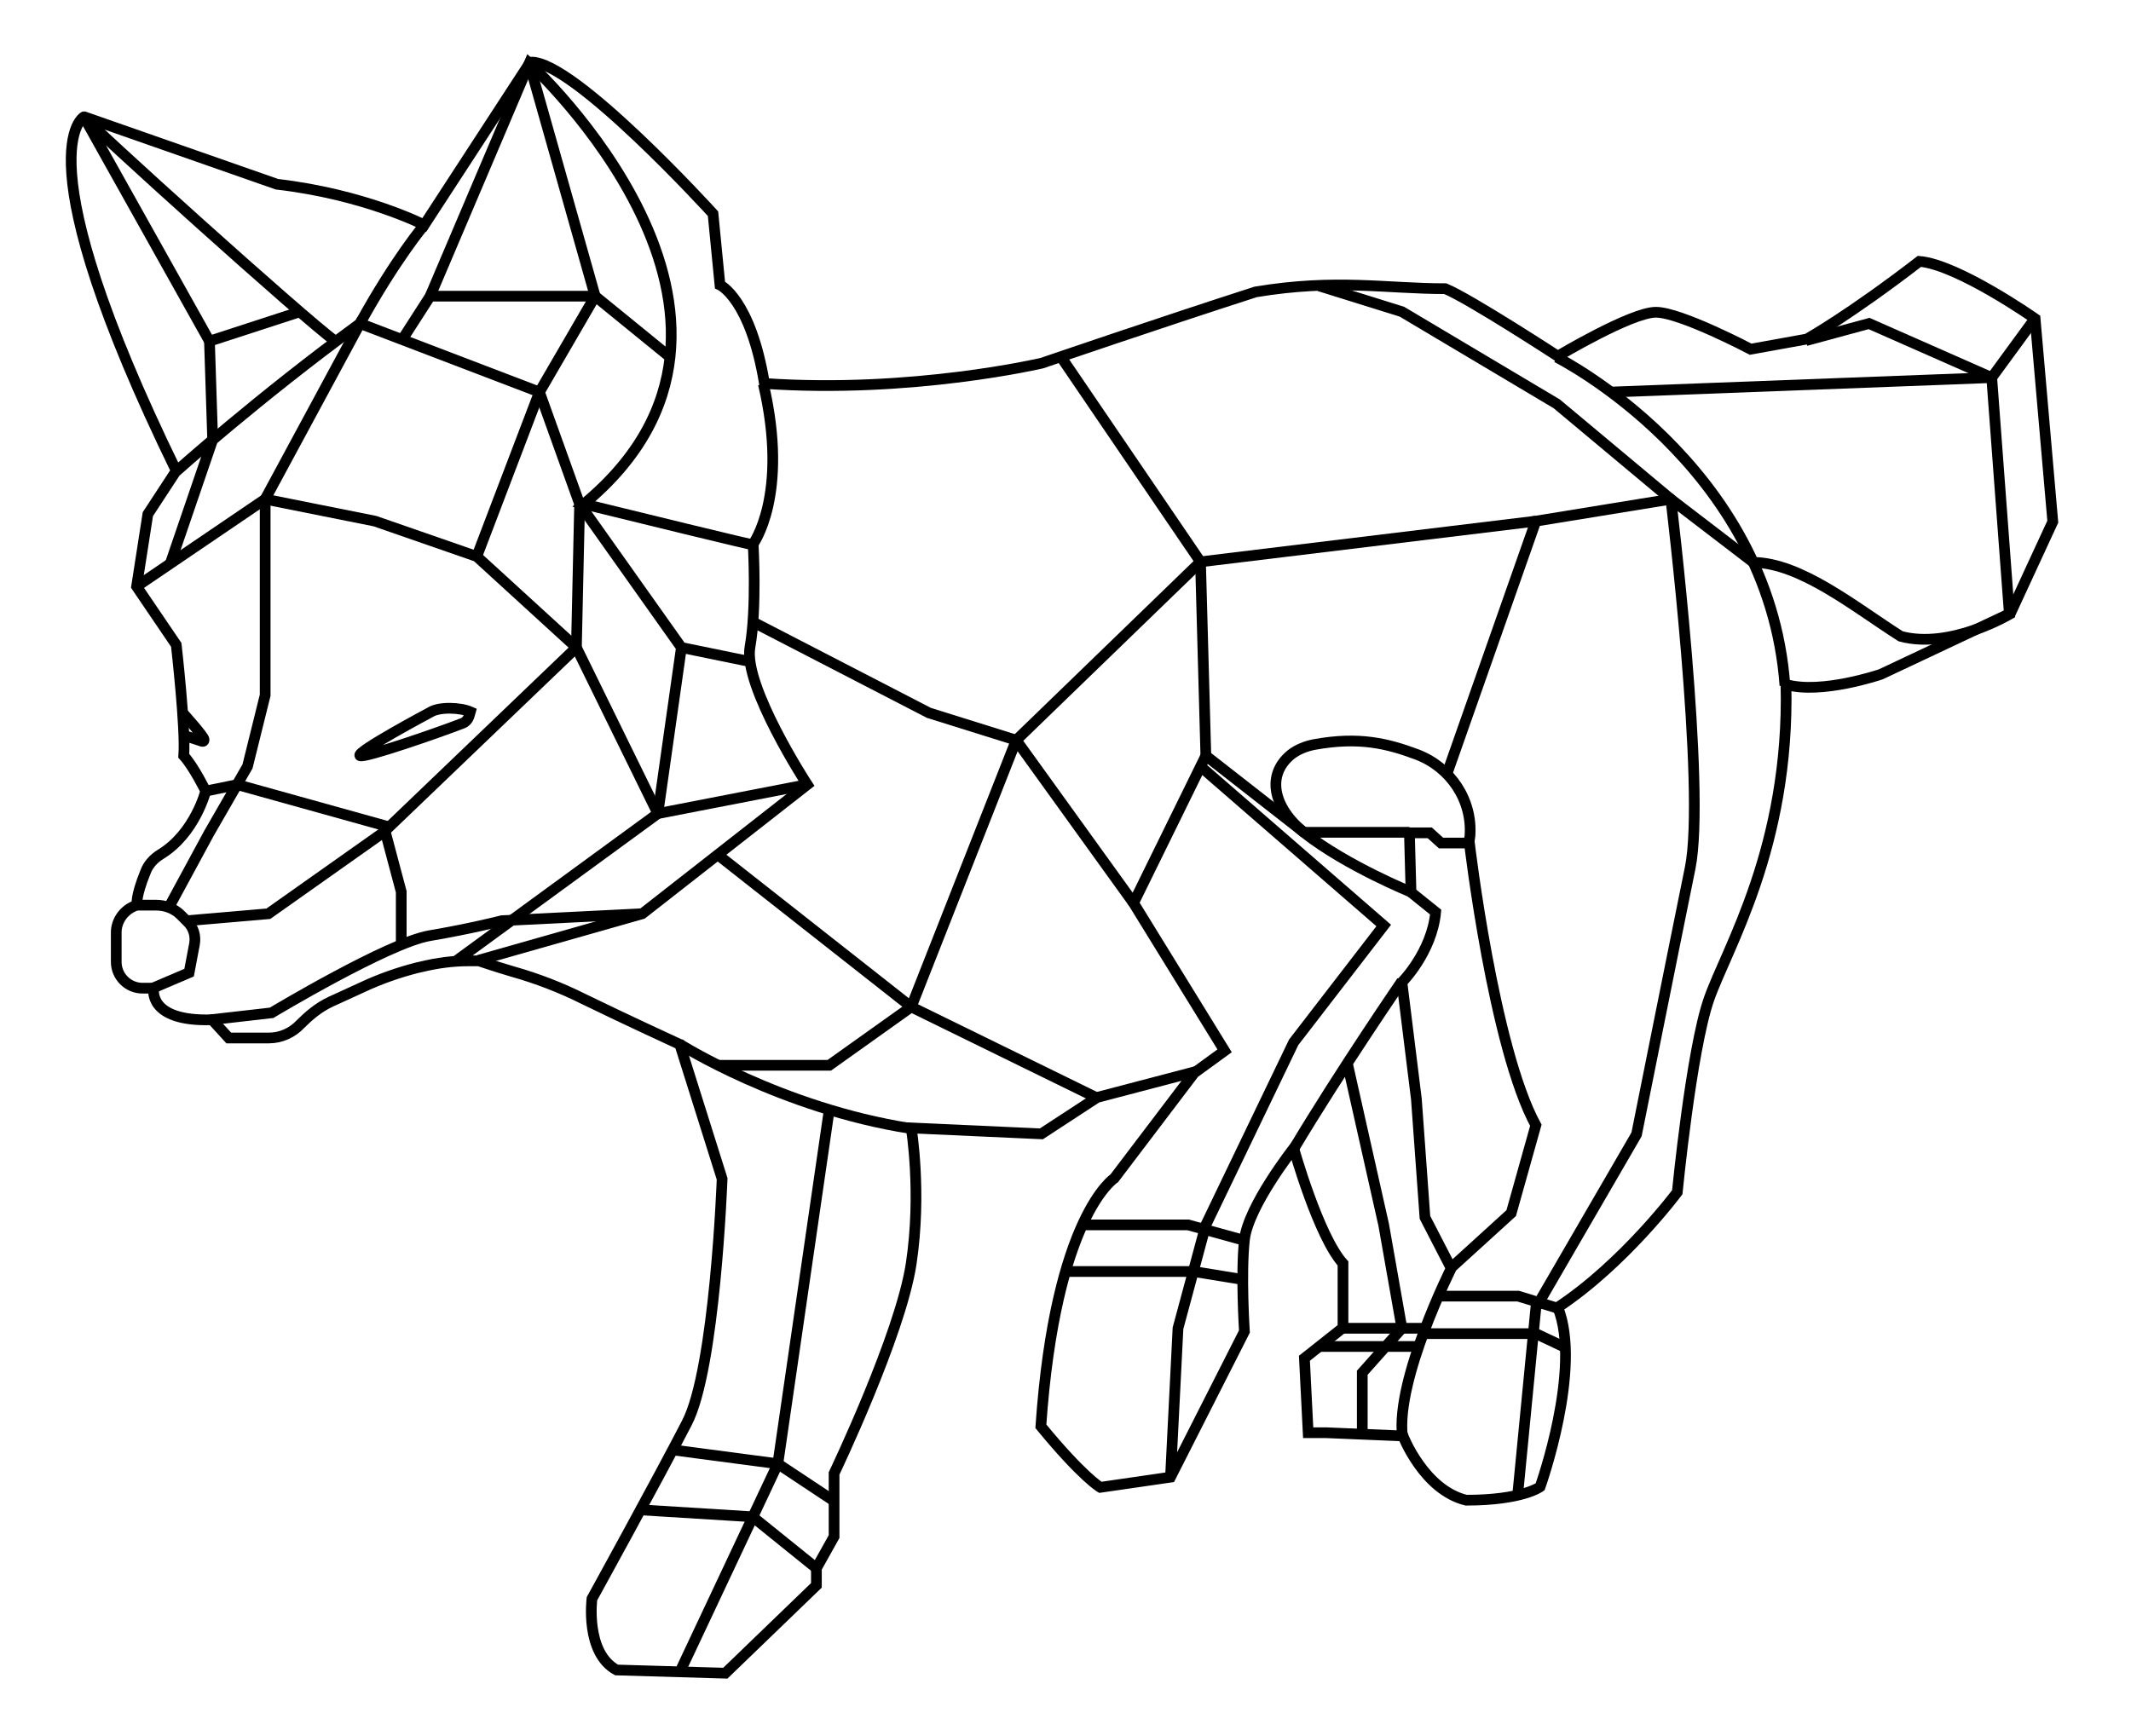
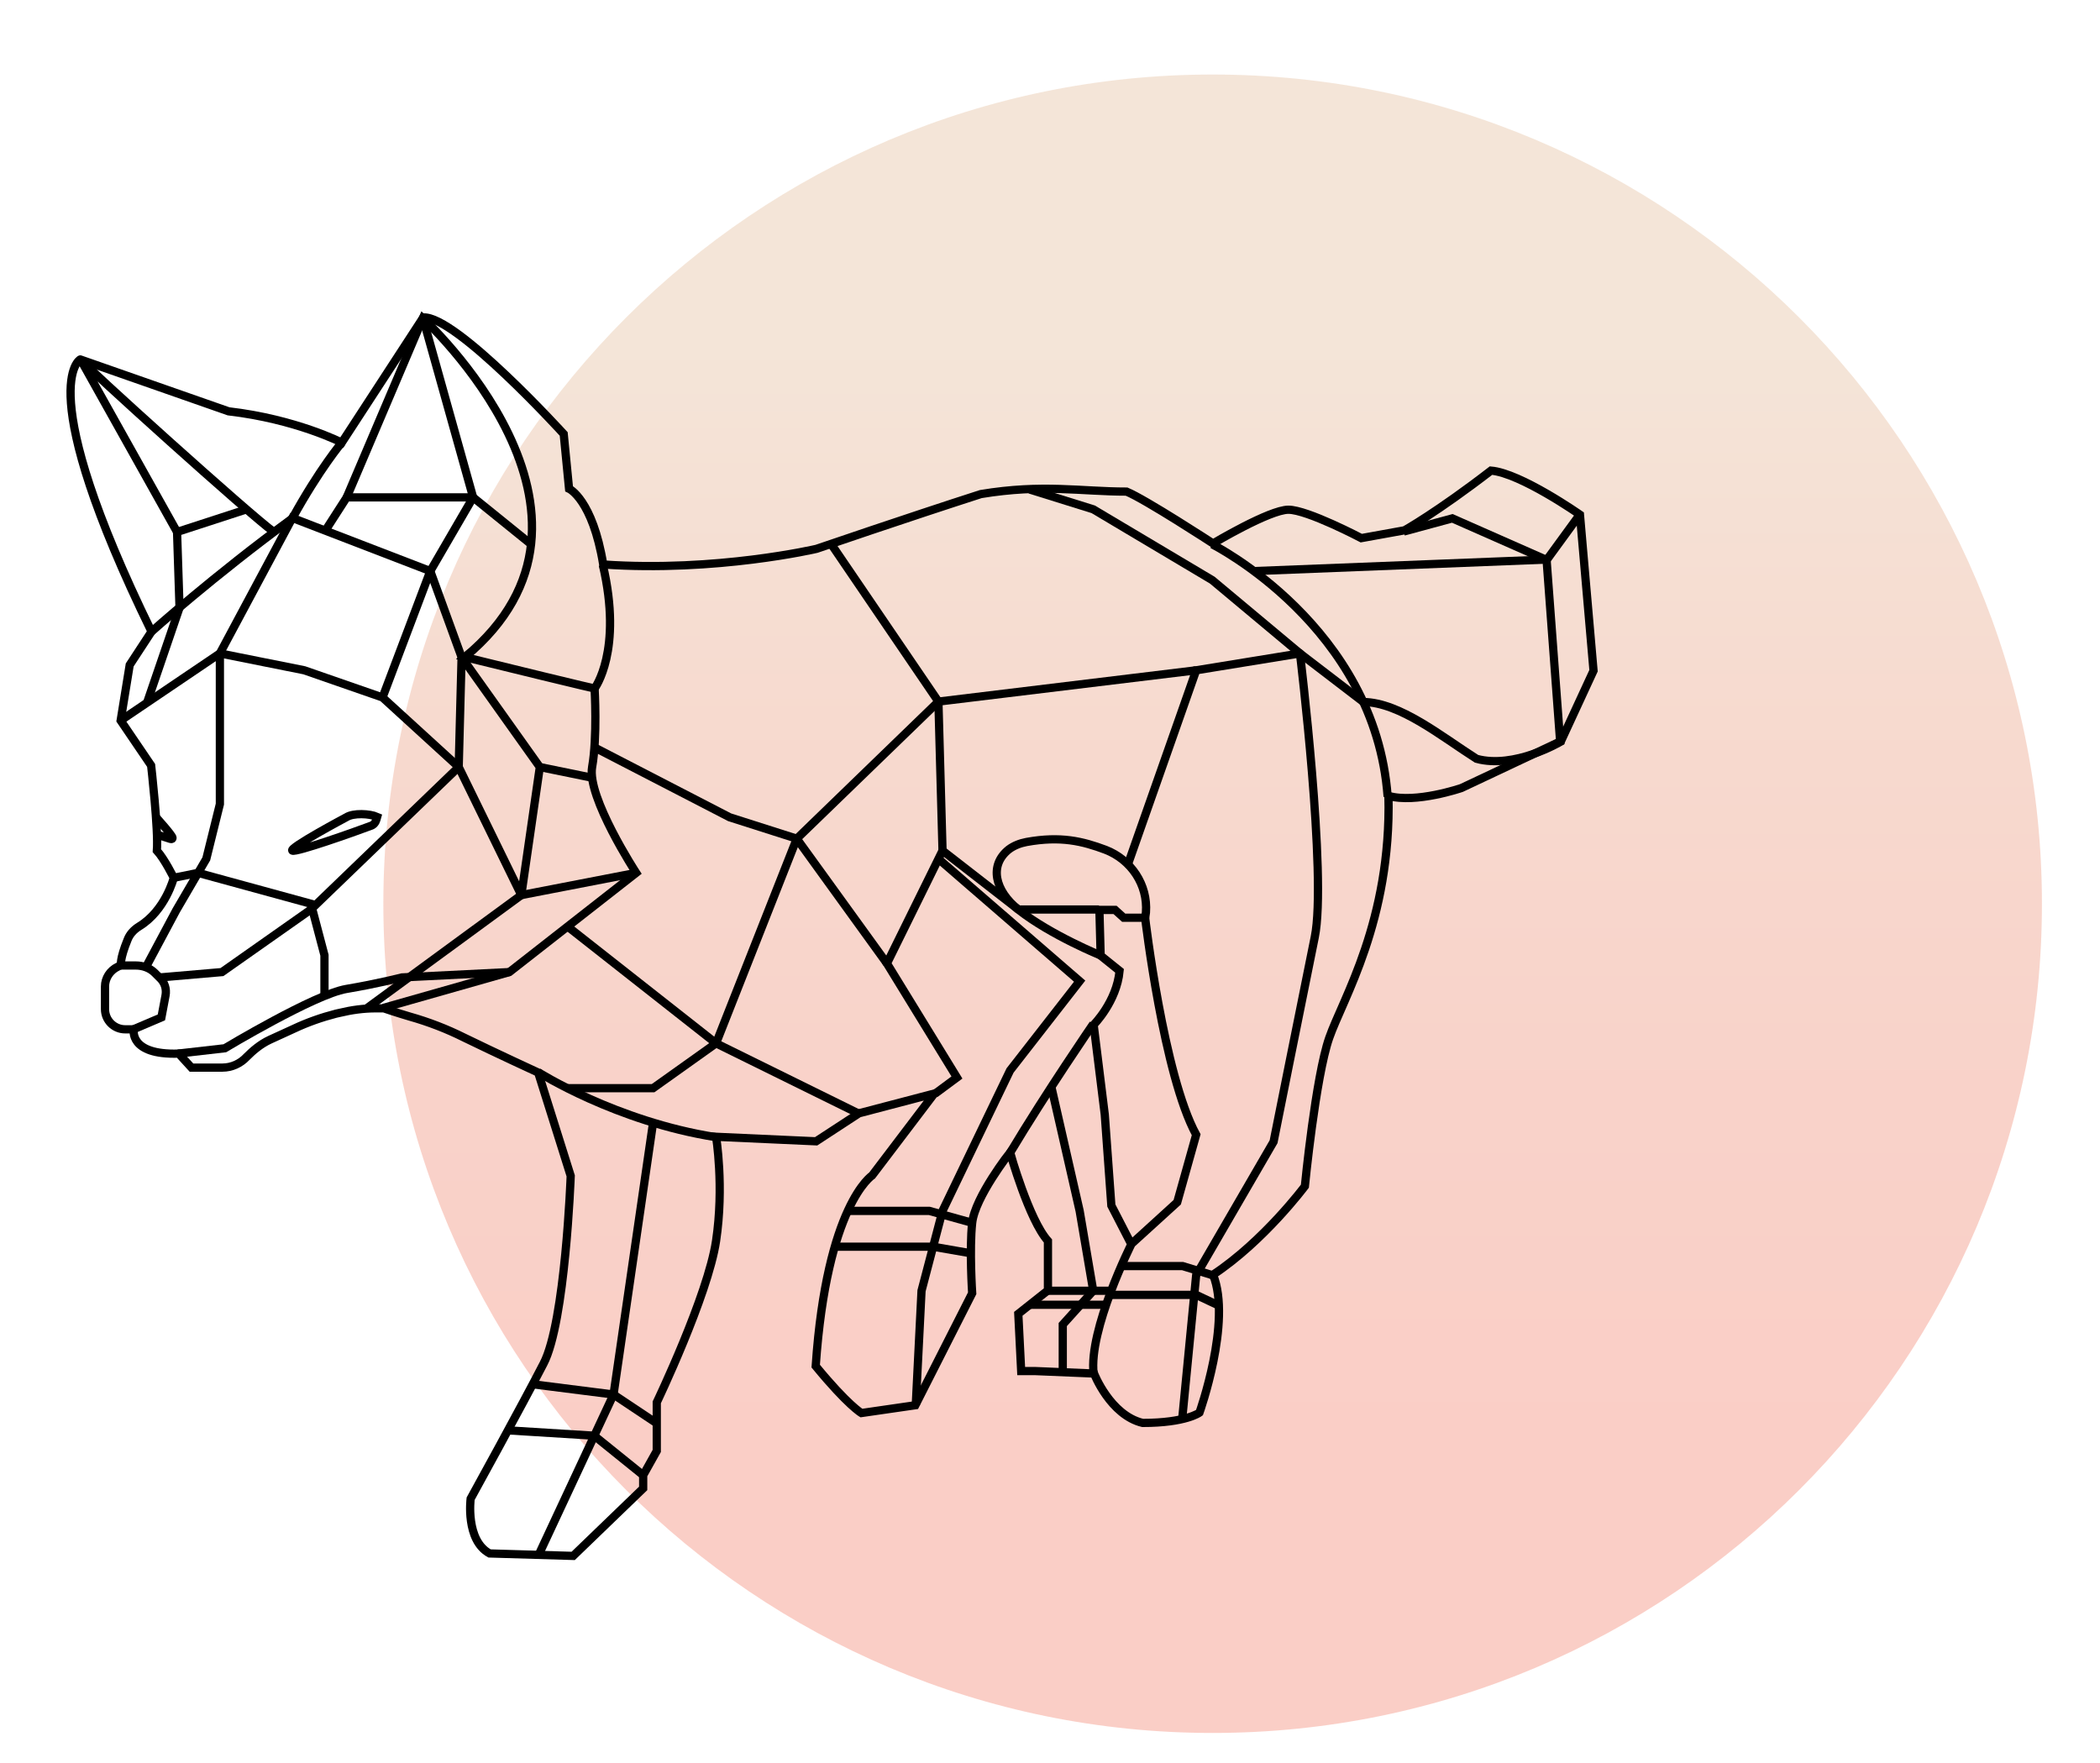
- <svg xmlns="http://www.w3.org/2000/svg" version="1.1" x="0px" y="0px" viewBox="0 0 397.8 324" enable-background="new 0 0 397.8 324" xml:space="preserve">
+ <svg xmlns="http://www.w3.org/2000/svg" version="1.1" x="0px" y="0px" viewBox="0 0 510 428.1" enable-background="new 0 0 510 428.1" xml:space="preserve">
  <g id="Layer_1">
+     <linearGradient id="SVGID_1_" gradientUnits="userSpaceOnUse" x1="294.536" y1="18.116" x2="294.536" y2="420.982">
+       <stop offset="0.172" style="stop-color:#EACBB1;stop-opacity:0.5" />
+       <stop offset="0.203" style="stop-color:#EBC8AF;stop-opacity:0.5" />
+       <stop offset="0.401" style="stop-color:#F0B59F;stop-opacity:0.5" />
+       <stop offset="0.6" style="stop-color:#F3A795;stop-opacity:0.5" />
+       <stop offset="0.8" style="stop-color:#F69F8F;stop-opacity:0.5" />
+       <stop offset="1" style="stop-color:#F79D8D;stop-opacity:0.5" />
+     </linearGradient>
+     <circle fill="url(#SVGID_1_)" cx="294.5" cy="219.5" r="201.4" />
    <g>
-       <path fill="none" stroke="#000000" stroke-width="2" stroke-miterlimit="10" d="M32.9,87.9L27.6,96l-2.1,13.5l7.4,10.9    c0,0,1.8,15.7,1.4,20.7c1.9,2.1,4.1,6.6,4.1,6.6s-2,7.9-8.4,11.8c-1.3,0.8-2.3,1.9-2.8,3.2c-2,4.9-1.6,6.2-1.6,6.2l-0.8,0.4    c-1.9,0.9-3.1,2.8-3.1,4.8v5.5c0,2.7,2.2,4.9,4.9,4.9h2.1c0,0-1.3,6.3,10.9,5.9l3.1,3.4h7.5c2.3,0,4.4-1,5.9-2.6    c1.4-1.4,3.3-3.1,5.7-4.2c1.8-0.8,3.9-1.8,5.9-2.7c3.2-1.5,6.6-2.7,10.1-3.6l0.9-0.2c2.9-0.7,5.8-1.1,8.8-1.1l1.9,0    c0,0,2.9,1,6.3,2c4.6,1.3,9,3,13.2,5.1c8,3.9,18,8.5,18,8.5l7.9,25.1c0,0-1.3,35.5-6.6,45.6c-5.2,10.1-17.7,32.8-17.7,32.8    s-1.3,10.1,4.6,13.3l20.3,0.6l17-16.4v-3.2l3.3-5.9v-11.8c0,0,12.4-25.9,14.4-39.2c2-13.3,0-25.3,0-25.3l24.3,1.1l10.4-6.8    l18.3-4.8L208,220c0,0-11,7.1-13.7,46.3c7.8,9.5,11.1,11.4,11.1,11.4l13.1-1.9l13.8-27.2c0,0-0.7-10.7,0-17.1    c0.7-6.3,9.2-17.1,9.2-17.1s4.6,16.4,9.2,21.5v12l-7.2,5.7l0.7,13.9h3.3l14.4,0.6c0,0,3.9,10.1,11.8,12c10.5,0,13.8-2.5,13.8-2.5    s7.9-22.1,3.3-33.5c12.4-8.2,22.3-21.5,22.3-21.5s2.6-26.5,5.9-36c3.3-9.5,15.1-28.4,14.4-58.8c6.6,1.9,17.7-1.9,17.7-1.9    l24.2-11.4l7.9-17.1l-3.3-37.9c0,0-14.4-10.1-21.6-10.7c-13.1,10.1-21,14.5-21,14.5l-10.5,1.9c0,0-13.1-6.9-17.7-6.9    s-18.3,8.2-18.3,8.2s-16.4-10.7-21-12.6c-11.1,0-20.3-1.9-35.4,0.6c-17.7,5.7-39.9,13.3-39.9,13.3s-24.3,5.7-51.8,3.8    c-2.6-15.8-8.3-18.4-8.3-18.4l-1.3-13.3c0,0-26.2-28.8-34.1-28.3L79.2,42c0,0-11.1-5.7-27.5-7.6l-36-12.6    C15.6,21.8,3.9,28.4,32.9,87.9z" />
-       <path fill="none" stroke="#000000" stroke-width="2" stroke-miterlimit="10" d="M261.8,268.2c-1.3-10.7,9.2-31.6,9.2-31.6    l11.1-10.1l0,0l4.6-16.4c-7.9-14.5-12.4-52.7-12.4-52.7H269l-2.1-1.9h-3.8l0.3,11.1l4.6,3.7c-0.7,7.5-6.3,13.1-6.3,13.1l2.7,21.8    l1.6,22.1l4.9,9.5" />
-       <path fill="none" stroke="#000000" stroke-width="2" stroke-miterlimit="10" d="M290.6,66.7c0,0,39.6,19.9,42.6,61.3" />
-       <path fill="none" stroke="#000000" stroke-width="2" stroke-miterlimit="10" d="M274.2,157.4c0,0,0.1-0.5,0.2-1.3    c0.5-6.7-3.6-12.8-9.8-15.2c-5.6-2.1-10.9-3.4-19.2-1.9c-1.6,0.3-3.1,0.9-4.3,1.8c-4.8,3.8-3.5,10,2.4,14.7    c7.9,6.2,20,11.1,20,11.1" />
-       <path fill="none" stroke="#000000" stroke-width="2" stroke-miterlimit="10" d="M126.8,194.9c0,0,18.9,12,43.2,15.8" />
-       <path fill="none" stroke="#000000" stroke-width="2" stroke-miterlimit="10" d="M79.2,42c0,0-5.4,6.4-12,18.4    c-19,13.9-34.3,27.6-34.3,27.6" />
-       <path fill="none" stroke="#000000" stroke-width="2" stroke-miterlimit="10" d="M62.6,63.7c-5.5-3.9-46.3-40.7-47-42l23.5,42" />
-       <path fill="none" stroke="#000000" stroke-width="2" stroke-miterlimit="10" d="M140.6,101.7c0,0,0.7,11.8-0.6,19.1    c-1.3,7.3,10.7,25.7,10.7,25.7l-30.8,24.1l-30.6,8.7" />
-       <polyline fill="none" stroke="#000000" stroke-width="2" stroke-miterlimit="10" points="108.2,94.1 127.2,120.9 122.8,151.9     85.3,179.3   " />
-       <path fill="none" stroke="#000000" stroke-width="2" stroke-miterlimit="10" d="M28.5,184.5l6.8-2.9l1-5.3    c0.3-1.6-0.2-3.2-1.4-4.3l-1.2-1.2c-1.2-1.2-2.9-1.8-4.6-1.8h-3.7" />
-       <path fill="none" stroke="#000000" stroke-width="2" stroke-miterlimit="10" d="M261.7,183.2c0,0-11.4,16.6-20.2,31.3" />
-       <polyline fill="none" stroke="#000000" stroke-width="2" stroke-miterlimit="10" points="125.5,270.7 145.2,273.3 155.6,280.2       " />
-       <polyline fill="none" stroke="#000000" stroke-width="2" stroke-miterlimit="10" points="202.1,228.7 221.8,228.7 232.3,231.6       " />
-       <polyline fill="none" stroke="#000000" stroke-width="2" stroke-miterlimit="10" points="250.6,248 261.7,248 266,248   " />
-       <polyline fill="none" stroke="#000000" stroke-width="2" stroke-miterlimit="10" points="268.5,242 283.4,242 290.6,244.2   " />
-       <path fill="none" stroke="#000000" stroke-width="2" stroke-miterlimit="10" d="M270.1,144.5l16.6-47.2l25.2-4.1l15.4,11.8    c8.9,0.1,19,8.4,27.5,13.8c9.2,2.5,20.3-4.1,20.3-4.1l-3.3-44.2l-22.9-10.1l-11.8,3.2" />
-       <polyline fill="none" stroke="#000000" stroke-width="2" stroke-miterlimit="10" points="74.9,63.7 80.3,55.3 111.1,55.3     125.1,66.7   " />
-       <path fill="none" stroke="#000000" stroke-width="2" stroke-miterlimit="10" d="M67.2,141.1c-1-0.6,13.1-8.1,13.1-8.1    c1.7-1.1,5.7-0.9,7.5-0.1l-0.2,0.7c-0.2,0.7-0.7,1.3-1.4,1.5C82.1,136.7,68,141.6,67.2,141.1z" />
-       <path fill="none" stroke="#000000" stroke-width="2" stroke-miterlimit="10" d="M34.1,133.1c0,0,4,4.4,4,5s-0.7,0.2-0.7,0.2    l-3.1-1" />
-       <polyline fill="none" stroke="#000000" stroke-width="2" stroke-miterlimit="10" points="31.8,168.9 39,155.6 46.2,143.1     49.5,129.8 49.5,114.1 49.5,93.2 67.2,60.4 100.7,73.2 108.2,94.1   " />
-       <line fill="none" stroke="#000000" stroke-width="2" stroke-miterlimit="10" x1="243.4" y1="155.4" x2="263.1" y2="155.4" />
-       <polyline fill="none" stroke="#000000" stroke-width="2" stroke-miterlimit="10" points="243.4,155.4 225.1,141.1 211.6,168.6     228.6,196.2 223.1,200.2   " />
-       <polyline fill="none" stroke="#000000" stroke-width="2" stroke-miterlimit="10" points="134,159.6 170.1,188 204.8,205   " />
-       <polyline fill="none" stroke="#000000" stroke-width="2" stroke-miterlimit="10" points="224.1,143.1 258.3,172.8 241.5,194.6     225.1,228.7 219.9,248 218.5,275.8   " />
-       <path fill="none" stroke="#000000" stroke-width="2" stroke-miterlimit="10" d="M283.3,279.2l3.4-35l18.8-32.4c0,0,7-35,10-49.7    s-3.6-68.9-3.6-68.9l-21.3-17.8l-28.9-17.2l-15.4-4.8" />
-       <polyline fill="none" stroke="#000000" stroke-width="2" stroke-miterlimit="10" points="300.8,73.2 371.8,70.5 379.7,59.7   " />
-       <polyline fill="none" stroke="#000000" stroke-width="2" stroke-miterlimit="10" points="154.8,207.2 145.2,273.3 126.8,312.4       " />
-       <polyline fill="none" stroke="#000000" stroke-width="2" stroke-miterlimit="10" points="251.6,198.9 258.3,228.7 261.7,248     254.3,256.3 254.3,267.7   " />
-       <polyline fill="none" stroke="#000000" stroke-width="2" stroke-miterlimit="10" points="225.1,141.1 224.1,104.9 198.1,66.7       " />
-       <polyline fill="none" stroke="#000000" stroke-width="2" stroke-miterlimit="10" points="211.6,168.6 189.7,138.2 173.4,133.1     140.5,116.1   " />
-       <polyline fill="none" stroke="#000000" stroke-width="2" stroke-miterlimit="10" points="189.7,138.2 224.1,104.9 286.7,97.3       " />
-       <polyline fill="none" stroke="#000000" stroke-width="2" stroke-miterlimit="10" points="189.7,138.2 170.1,188 154.8,198.9     134,198.9   " />
-       <polyline fill="none" stroke="#000000" stroke-width="2" stroke-miterlimit="10" points="150.6,146.5 122.8,151.9 107.6,120.9     89,103.9 70,97.3 49.5,93.2 25.5,109.5   " />
-       <path fill="none" stroke="#000000" stroke-width="2" stroke-miterlimit="10" d="M80.3,55.3l18.5-43.5c0,0,52.1,47.6,10.2,82.3    c33.4,8.2,31.5,7.6,31.5,7.6s6.9-9.1,2-30" />
-       <polyline fill="none" stroke="#000000" stroke-width="2" stroke-miterlimit="10" points="89,103.9 100.7,73.2 111.1,55.3     98.8,11.8   " />
-       <polyline fill="none" stroke="#000000" stroke-width="2" stroke-miterlimit="10" points="31.8,105.2 39.7,82.1 39.1,63.7 56,58.2       " />
-       <polyline fill="none" stroke="#000000" stroke-width="2" stroke-miterlimit="10" points="35,171.9 50.1,170.6 71.6,155.4     107.6,120.9 108.2,94.1   " />
-       <polyline fill="none" stroke="#000000" stroke-width="2" stroke-miterlimit="10" points="74.9,176.4 74.9,166.5 71.6,154.1     44.3,146.5 38.4,147.7   " />
-       <path fill="none" stroke="#000000" stroke-width="2" stroke-miterlimit="10" d="M119.8,170.6l-26.1,1.3c0,0-5.8,1.5-13.5,2.8    s-29.5,14.4-29.5,14.4l-11.4,1.3" />
-       <line fill="none" stroke="#000000" stroke-width="2" stroke-miterlimit="10" x1="127.2" y1="120.9" x2="139.9" y2="123.5" />
-       <polyline fill="none" stroke="#000000" stroke-width="2" stroke-miterlimit="10" points="152.4,292.8 140.5,283.2 119.5,281.9       " />
-       <polyline fill="none" stroke="#000000" stroke-width="2" stroke-miterlimit="10" points="232,238.9 222.8,237.4 199,237.4   " />
-       <polyline fill="none" stroke="#000000" stroke-width="2" stroke-miterlimit="10" points="265.2,251.4 259.8,251.4 246.3,251.4       " />
-       <polyline fill="none" stroke="#000000" stroke-width="2" stroke-miterlimit="10" points="292,251.5 286.7,249 266,249   " />
+       <path fill="none" stroke="#000000" stroke-width="2" stroke-miterlimit="10" d="M36.8,153.4l-5.3,8.1L29.3,175l7.4,10.9    c0,0,1.8,15.7,1.4,20.7c1.9,2.1,4.1,6.6,4.1,6.6s-2,7.9-8.4,11.8c-1.3,0.8-2.3,1.9-2.8,3.2c-2,4.9-1.6,6.2-1.6,6.2l-0.8,0.4    c-1.9,0.9-3.1,2.8-3.1,4.8v5.5c0,2.7,2.2,4.9,4.9,4.9h2.1c0,0-1.3,6.3,10.9,5.9l3.1,3.4h7.5c2.3,0,4.4-1,5.9-2.6    c1.4-1.4,3.3-3.1,5.7-4.2c1.8-0.8,3.9-1.8,5.9-2.7c3.2-1.5,6.6-2.7,10.1-3.6l0.9-0.2c2.9-0.7,5.8-1.1,8.8-1.1l1.9,0    c0,0,2.9,1,6.3,2c4.6,1.3,9,3,13.2,5.1c8,3.9,18,8.5,18,8.5l7.9,25.1c0,0-1.3,35.5-6.6,45.6c-5.2,10.1-17.7,32.8-17.7,32.8    s-1.3,10.1,4.6,13.3l20.3,0.6l17-16.4v-3.2l3.3-5.9v-11.8c0,0,12.4-25.9,14.4-39.2s0-25.3,0-25.3l24.3,1.1l10.4-6.8l18.3-4.8    l-15.1,19.9c0,0-11,7.1-13.7,46.3c7.8,9.5,11.1,11.4,11.1,11.4l13.1-1.9l13.8-27.2c0,0-0.7-10.7,0-17.1c0.7-6.3,9.2-17.1,9.2-17.1    s4.6,16.4,9.2,21.5v12l-7.2,5.7l0.7,13.9h3.3l14.4,0.6c0,0,3.9,10.1,11.8,12c10.5,0,13.8-2.5,13.8-2.5s7.9-22.1,3.3-33.5    c12.4-8.2,22.3-21.5,22.3-21.5s2.6-26.5,5.9-36c3.3-9.5,15.1-28.4,14.4-58.8c6.6,1.9,17.7-1.9,17.7-1.9l24.2-11.4l7.9-17.1    l-3.3-37.9c0,0-14.4-10.1-21.6-10.7c-13.1,10.1-21,14.5-21,14.5l-10.5,1.9c0,0-13.1-6.9-17.7-6.9c-4.6,0-18.3,8.2-18.3,8.2    s-16.4-10.7-21-12.6c-11.1,0-20.3-1.9-35.4,0.6c-17.7,5.7-39.9,13.3-39.9,13.3s-24.3,5.7-51.8,3.8c-2.6-15.8-8.3-18.4-8.3-18.4    l-1.3-13.3c0,0-26.2-28.8-34.1-28.3L83,107.5c0,0-11.1-5.7-27.5-7.6l-36-12.6C19.5,87.2,7.7,93.8,36.8,153.4z" />
+       <path fill="none" stroke="#000000" stroke-width="2" stroke-miterlimit="10" d="M265.6,333.7c-1.3-10.7,9.2-31.6,9.2-31.6    l11.1-10.1l0,0l4.6-16.4c-7.9-14.5-12.4-52.7-12.4-52.7h-5.2l-2.1-1.9h-3.8l0.3,11.1l4.6,3.7c-0.7,7.5-6.3,13.1-6.3,13.1l2.7,21.8    l1.6,22.1l4.9,9.5" />
+       <path fill="none" stroke="#000000" stroke-width="2" stroke-miterlimit="10" d="M294.4,132.2c0,0,39.6,19.9,42.6,61.3" />
+       <path fill="none" stroke="#000000" stroke-width="2" stroke-miterlimit="10" d="M278.1,222.9c0,0,0.1-0.5,0.2-1.3    c0.5-6.7-3.6-12.8-9.8-15.2c-5.6-2.1-10.9-3.4-19.2-1.9c-1.6,0.3-3.1,0.9-4.3,1.8c-4.8,3.8-3.5,10,2.4,14.7    c7.9,6.2,20,11.1,20,11.1" />
+       <path fill="none" stroke="#000000" stroke-width="2" stroke-miterlimit="10" d="M130.7,260.4c0,0,18.9,12,43.2,15.8" />
+       <path fill="none" stroke="#000000" stroke-width="2" stroke-miterlimit="10" d="M83,107.5c0,0-5.4,6.4-12,18.4    c-19,13.9-34.3,27.6-34.3,27.6" />
+       <path fill="none" stroke="#000000" stroke-width="2" stroke-miterlimit="10" d="M66.5,129.2c-5.5-3.9-46.3-40.7-47-42l23.5,42" />
+       <path fill="none" stroke="#000000" stroke-width="2" stroke-miterlimit="10" d="M144.4,167.2c0,0,0.7,11.8-0.6,19.1    c-1.3,7.3,10.7,25.7,10.7,25.7l-30.8,24.1l-30.6,8.7" />
+       <polyline fill="none" stroke="#000000" stroke-width="2" stroke-miterlimit="10" points="112.1,159.6 131.1,186.3 126.6,217.4     89.2,244.8   " />
+       <path fill="none" stroke="#000000" stroke-width="2" stroke-miterlimit="10" d="M32.4,250l6.8-2.9l1-5.3c0.3-1.6-0.2-3.2-1.4-4.3    l-1.2-1.2c-1.2-1.2-2.9-1.8-4.6-1.8h-3.7" />
+       <path fill="none" stroke="#000000" stroke-width="2" stroke-miterlimit="10" d="M265.5,248.7c0,0-11.4,16.6-20.2,31.3" />
+       <polyline fill="none" stroke="#000000" stroke-width="2" stroke-miterlimit="10" points="129.3,336.2 149,338.7 159.5,345.7   " />
+       <polyline fill="none" stroke="#000000" stroke-width="2" stroke-miterlimit="10" points="206,294.1 225.7,294.1 236.1,297   " />
+       <polyline fill="none" stroke="#000000" stroke-width="2" stroke-miterlimit="10" points="254.5,313.5 265.5,313.5 269.9,313.5       " />
+       <polyline fill="none" stroke="#000000" stroke-width="2" stroke-miterlimit="10" points="272.3,307.5 287.2,307.5 294.4,309.7       " />
+       <path fill="none" stroke="#000000" stroke-width="2" stroke-miterlimit="10" d="M273.9,210l16.6-47.2l25.2-4.1l15.4,11.8    c8.9,0.1,19,8.4,27.5,13.8c9.2,2.5,20.3-4.1,20.3-4.1l-3.3-44.2l-22.9-10.1l-11.8,3.2" />
+       <polyline fill="none" stroke="#000000" stroke-width="2" stroke-miterlimit="10" points="78.8,129.2 84.2,120.8 114.9,120.8     129,132.2   " />
+       <path fill="none" stroke="#000000" stroke-width="2" stroke-miterlimit="10" d="M71,206.6c-1-0.6,13.1-8.1,13.1-8.1    c1.7-1.1,5.7-0.9,7.5-0.1l-0.2,0.7c-0.2,0.7-0.7,1.3-1.4,1.5C86,202.1,71.9,207.1,71,206.6z" />
+       <path fill="none" stroke="#000000" stroke-width="2" stroke-miterlimit="10" d="M37.9,198.5c0,0,4,4.4,4,5c0,0.5-0.7,0.2-0.7,0.2    l-3.1-1" />
+       <polyline fill="none" stroke="#000000" stroke-width="2" stroke-miterlimit="10" points="35.7,234.4 42.8,221.1 50.1,208.6     53.4,195.3 53.4,179.5 53.4,158.7 71,125.8 104.5,138.7 112.1,159.6   " />
+       <line fill="none" stroke="#000000" stroke-width="2" stroke-miterlimit="10" x1="247.3" y1="220.9" x2="266.9" y2="220.9" />
+       <polyline fill="none" stroke="#000000" stroke-width="2" stroke-miterlimit="10" points="247.3,220.9 228.9,206.6 215.4,234     232.4,261.7 227,265.7   " />
+       <polyline fill="none" stroke="#000000" stroke-width="2" stroke-miterlimit="10" points="137.8,225 173.9,253.4 208.6,270.5   " />
+       <polyline fill="none" stroke="#000000" stroke-width="2" stroke-miterlimit="10" points="227.9,208.6 262.2,238.3 245.3,260     228.9,294.1 223.8,313.5 222.4,341.3   " />
+       <path fill="none" stroke="#000000" stroke-width="2" stroke-miterlimit="10" d="M287.1,344.7l3.4-35l18.8-32.4c0,0,7-35,10-49.7    s-3.6-68.9-3.6-68.9l-21.3-17.8l-28.9-17.2l-15.4-4.8" />
+       <polyline fill="none" stroke="#000000" stroke-width="2" stroke-miterlimit="10" points="304.7,138.7 375.7,135.9 383.5,125.2       " />
+       <polyline fill="none" stroke="#000000" stroke-width="2" stroke-miterlimit="10" points="158.6,272.7 149,338.7 130.7,377.9   " />
+       <polyline fill="none" stroke="#000000" stroke-width="2" stroke-miterlimit="10" points="255.4,264.3 262.2,294.1 265.5,313.5     258.1,321.7 258.1,333.2   " />
+       <polyline fill="none" stroke="#000000" stroke-width="2" stroke-miterlimit="10" points="228.9,206.6 227.9,170.4 201.9,132.2       " />
+       <polyline fill="none" stroke="#000000" stroke-width="2" stroke-miterlimit="10" points="215.4,234 193.5,203.7 177.2,198.5     144.3,181.5   " />
+       <polyline fill="none" stroke="#000000" stroke-width="2" stroke-miterlimit="10" points="193.5,203.7 227.9,170.4 290.5,162.8       " />
+       <polyline fill="none" stroke="#000000" stroke-width="2" stroke-miterlimit="10" points="193.5,203.7 173.9,253.4 158.6,264.3     137.8,264.3   " />
+       <polyline fill="none" stroke="#000000" stroke-width="2" stroke-miterlimit="10" points="154.5,212 126.6,217.4 111.4,186.3     92.9,169.4 73.9,162.8 53.4,158.7 29.3,175   " />
+       <path fill="none" stroke="#000000" stroke-width="2" stroke-miterlimit="10" d="M84.2,120.8l18.5-43.5c0,0,52.1,47.6,10.2,82.3    c33.4,8.2,31.5,7.6,31.5,7.6s6.9-9.1,2-30" />
+       <polyline fill="none" stroke="#000000" stroke-width="2" stroke-miterlimit="10" points="92.9,169.4 104.5,138.7 114.9,120.8     102.7,77.2   " />
+       <polyline fill="none" stroke="#000000" stroke-width="2" stroke-miterlimit="10" points="35.7,170.7 43.6,147.6 43,129.2     59.9,123.7   " />
+       <polyline fill="none" stroke="#000000" stroke-width="2" stroke-miterlimit="10" points="38.8,237.4 53.9,236.1 75.5,220.9     111.4,186.3 112.1,159.6   " />
+       <polyline fill="none" stroke="#000000" stroke-width="2" stroke-miterlimit="10" points="78.8,241.9 78.8,232 75.5,219.5     48.1,212 42.2,213.2   " />
+       <path fill="none" stroke="#000000" stroke-width="2" stroke-miterlimit="10" d="M123.7,236.1l-26.1,1.3c0,0-5.8,1.5-13.5,2.8    s-29.5,14.4-29.5,14.4l-11.4,1.3" />
+       <line fill="none" stroke="#000000" stroke-width="2" stroke-miterlimit="10" x1="131.1" y1="186.3" x2="143.8" y2="188.9" />
+       <polyline fill="none" stroke="#000000" stroke-width="2" stroke-miterlimit="10" points="156.2,358.3 144.3,348.7 123.3,347.4       " />
+       <polyline fill="none" stroke="#000000" stroke-width="2" stroke-miterlimit="10" points="235.8,304.4 226.6,302.8 202.8,302.8       " />
+       <polyline fill="none" stroke="#000000" stroke-width="2" stroke-miterlimit="10" points="269.1,316.9 263.6,316.9 250.2,316.9       " />
+       <polyline fill="none" stroke="#000000" stroke-width="2" stroke-miterlimit="10" points="295.8,317 290.5,314.5 269.9,314.5   " />
    </g>
  </g>
  <g id="notes" display="none">
</g>
</svg>
